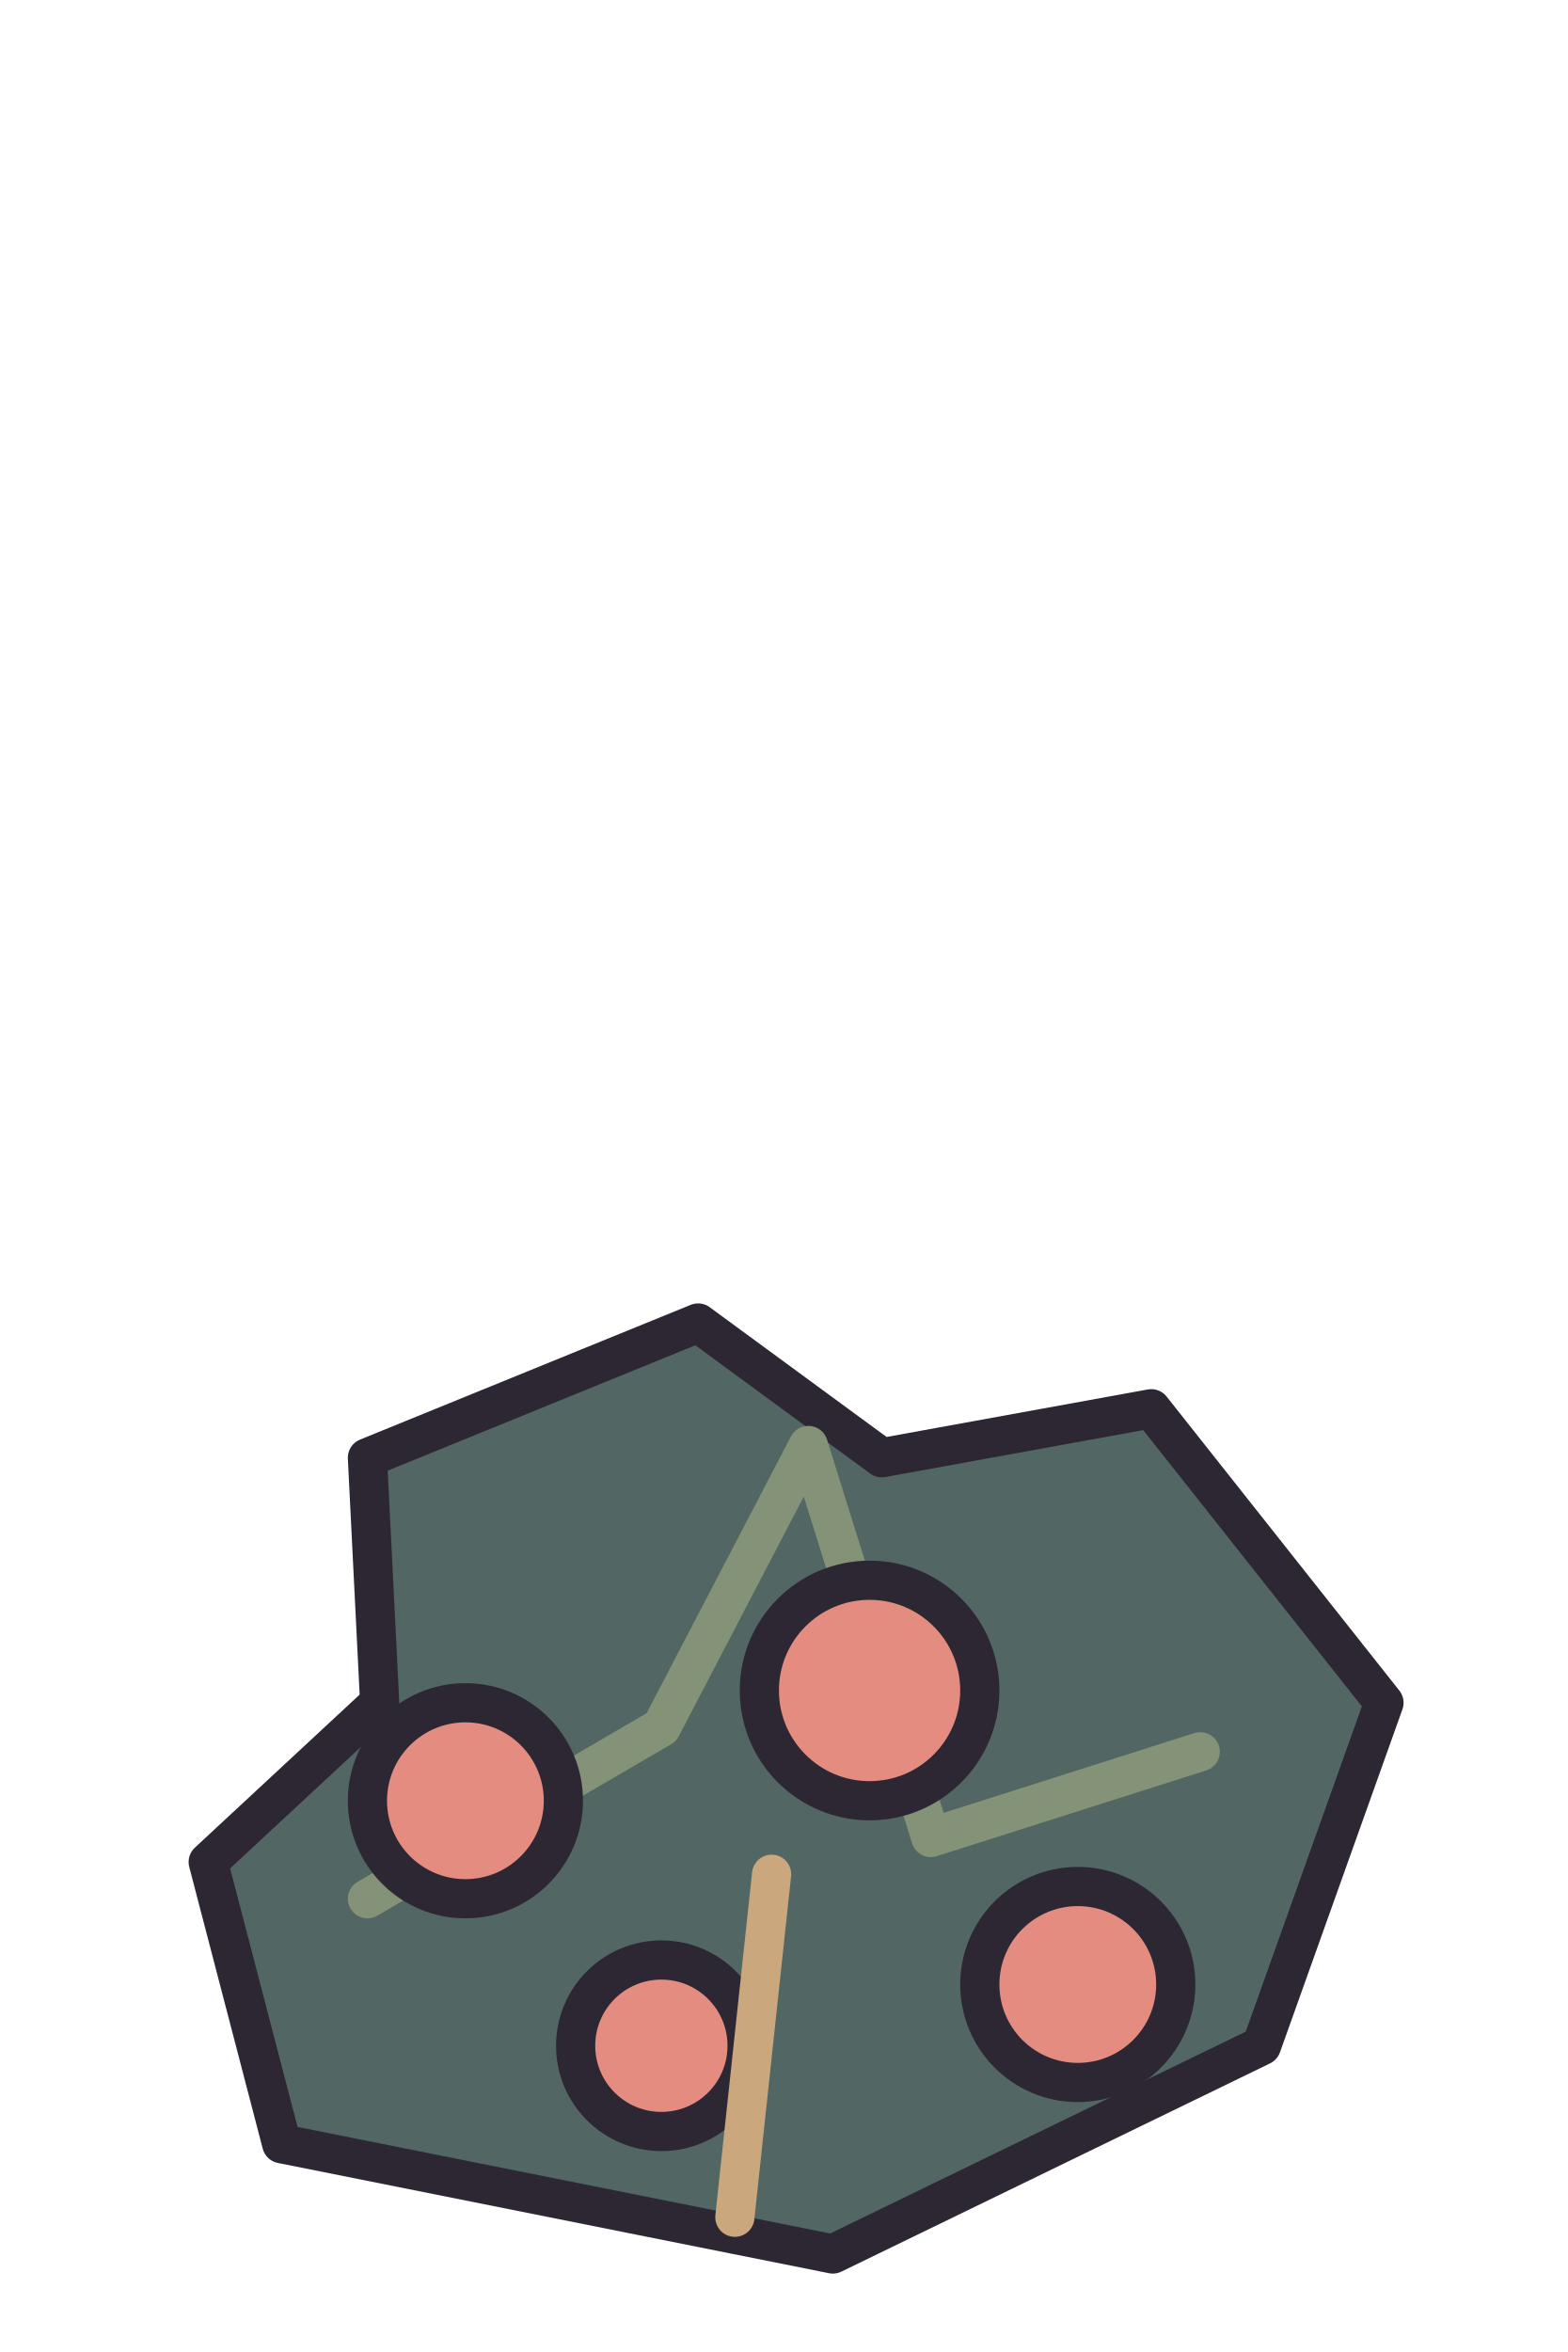
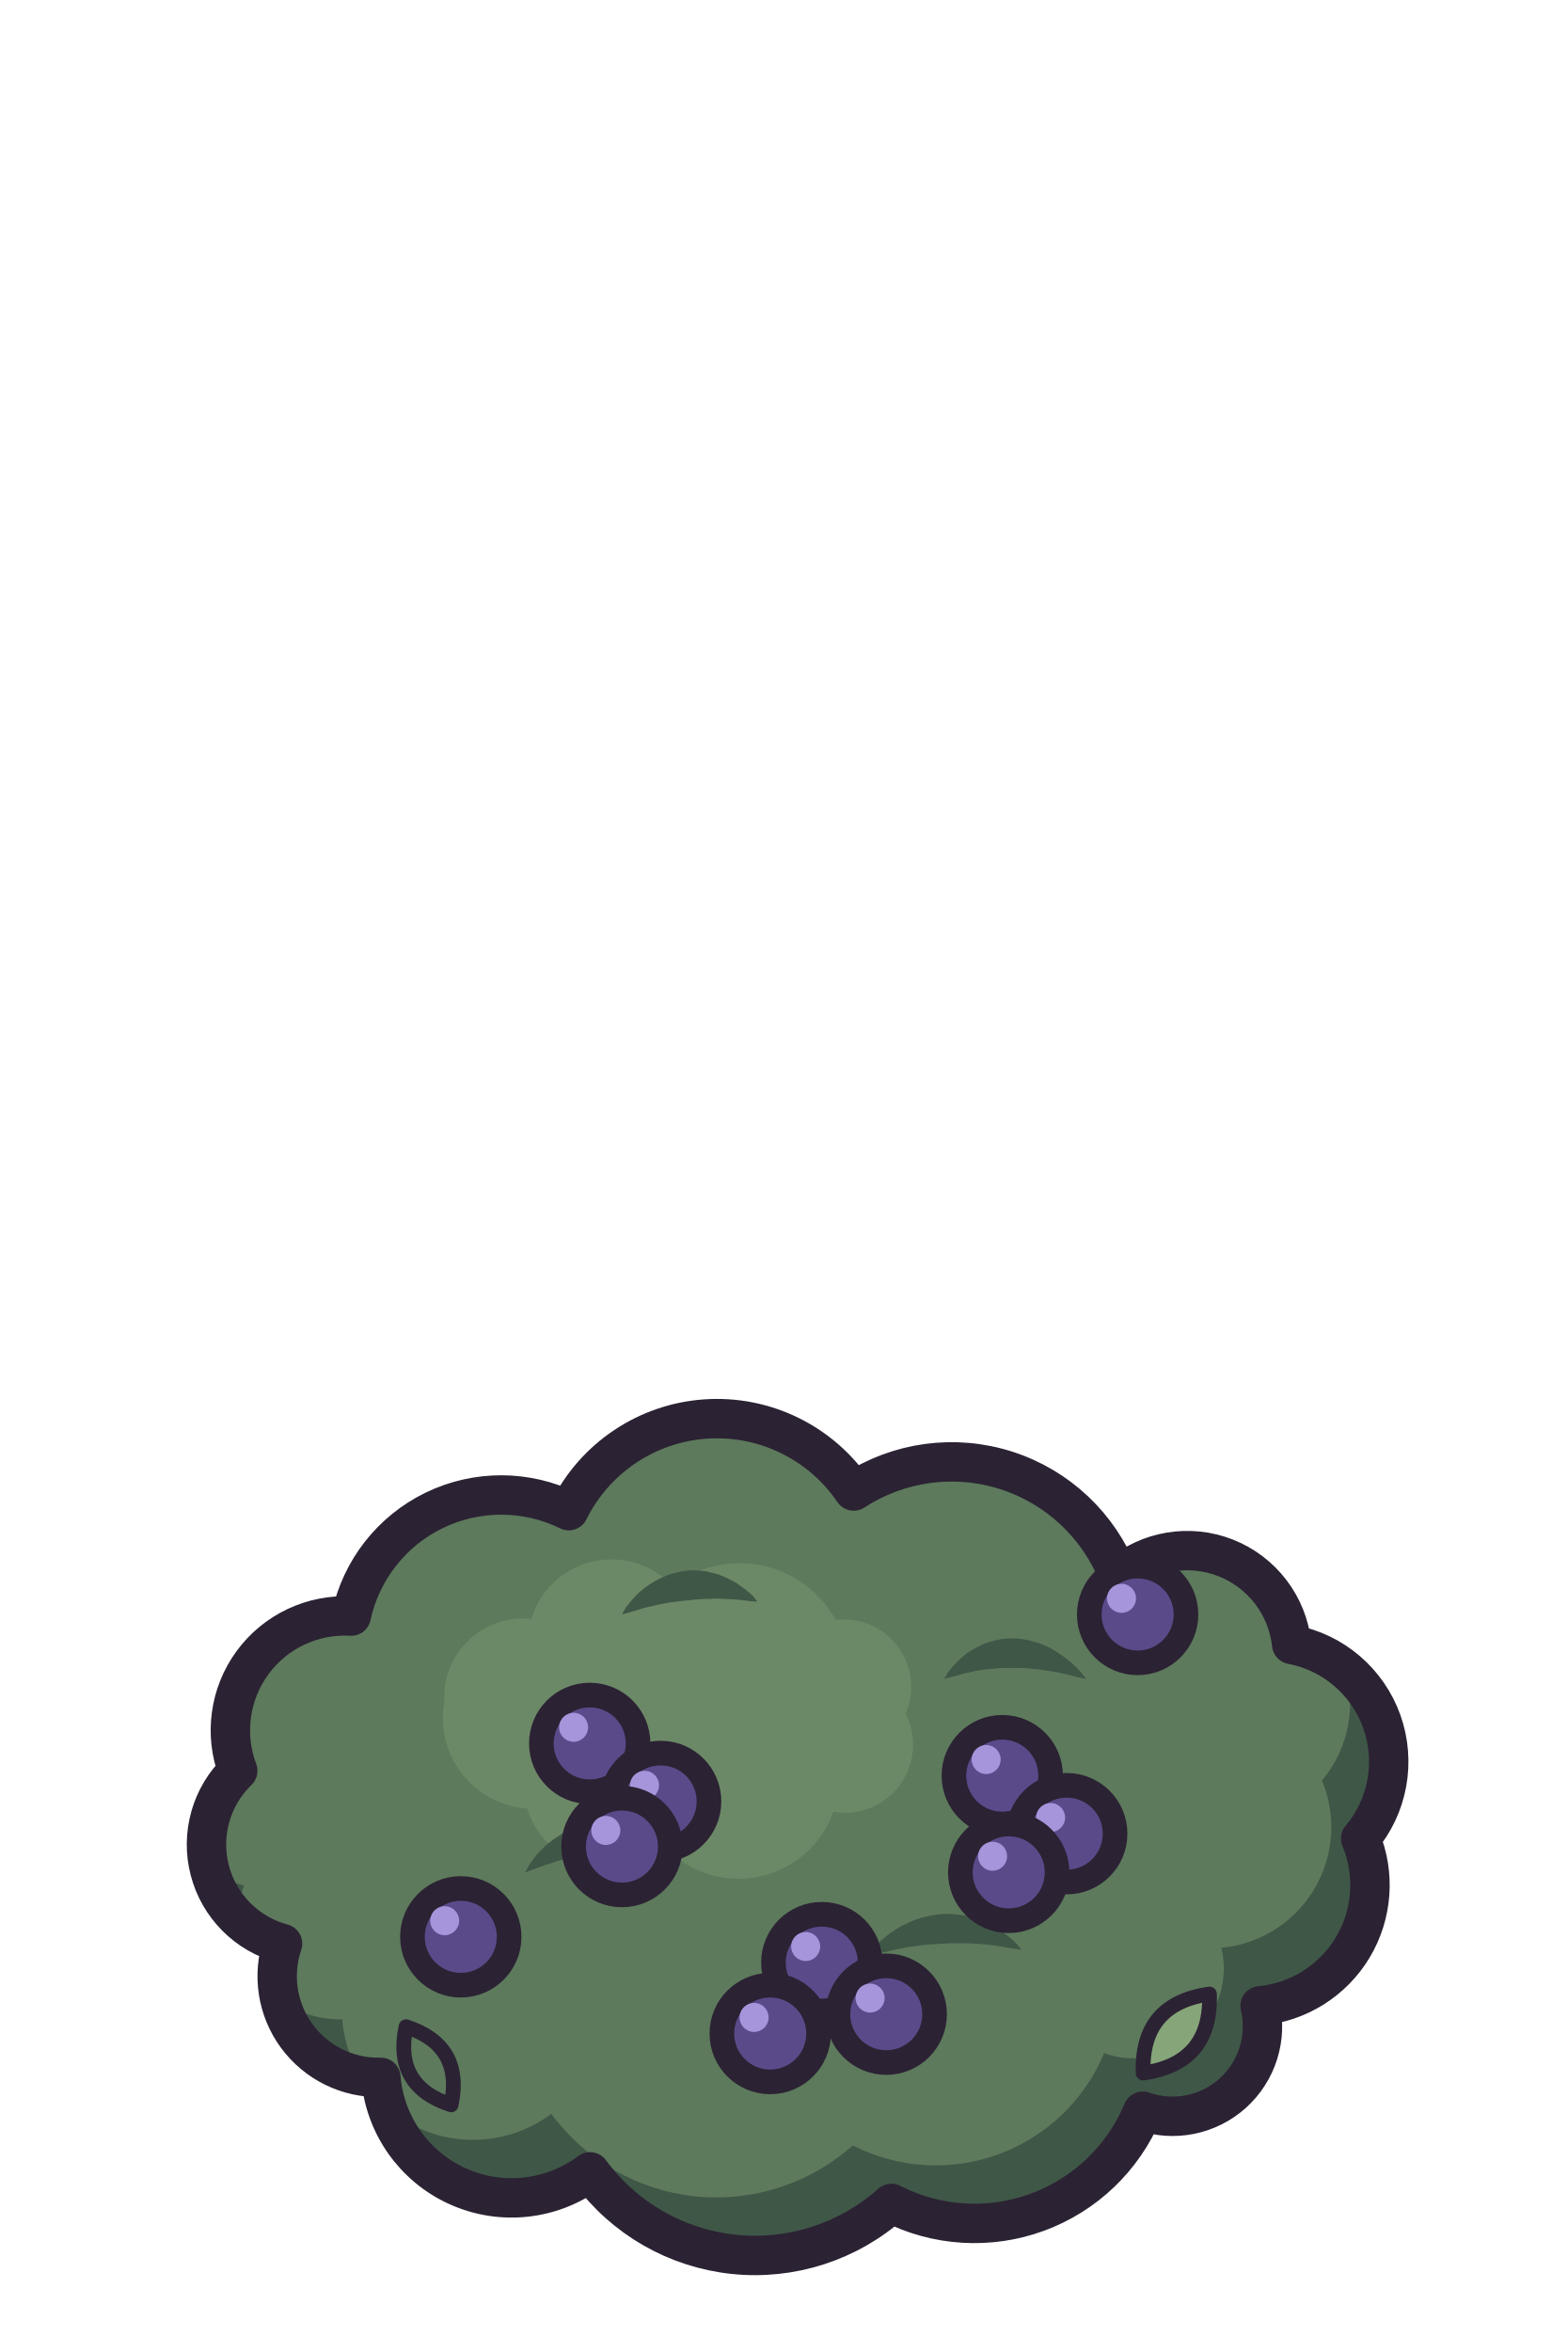
- <svg xmlns="http://www.w3.org/2000/svg" width="128" height="192" viewBox="0 0 128 192">
-   <g stroke="#2d2734" stroke-width="3.2" stroke-linecap="round" stroke-linejoin="round">
-     <path d="M23 175l-6-23 14-13-1-20 27-11 15 11 22-4 19 24-10 28-35 17z" fill="#526663" />
-     <path d="M30 155l24-14 12-23 10 32 22-7" fill="none" stroke="#849277" />
-     <g fill="#e48c7f">
-       <circle cx="38" cy="147" r="8" />
-       <circle cx="71" cy="138" r="9" />
-       <circle cx="88" cy="162" r="8" />
-       <circle cx="54" cy="167" r="7" />
+ <svg xmlns="http://www.w3.org/2000/svg" width="256" height="384" viewBox="0 0 512 768">
+   <defs>
+     <clipPath id="c18">
+       <path d="M429.2 629.5 A37.6 37.6 0 0 1 398.0 681.4 A27.9 27.9 0 0 1 361.6 714.1 A56.6 56.6 0 0 1 283.6 742.7 A63.5 63.5 0 0 1 190.1 732.9 A40.7 40.7 0 0 1 125.2 703.6 A31.4 31.4 0 0 1 94.7 662.1 A31.8 31.8 0 0 1 80.8 608.5 A35.5 35.5 0 0 1 116.0 560.5 A47.6 47.6 0 0 1 183.5 527.8 A51.3 51.3 0 0 1 271.9 521.7 A55.6 55.6 0 0 1 354.1 548.1 A32.6 32.6 0 0 1 407.8 569.3 A37.0 37.0 0 0 1 429.2 629.5 Z" />
+     </clipPath>
+   </defs>
+   <g stroke="#2b2233" stroke-linejoin="round" stroke-linecap="round" stroke-width="8.00">
+     <g transform="translate(-7.4 -62.3) scale(1.05263)">
+       <path d="M429.2 629.5 A37.6 37.6 0 0 1 398.0 681.4 A27.9 27.9 0 0 1 361.6 714.1 A56.6 56.6 0 0 1 283.6 742.7 A63.5 63.5 0 0 1 190.1 732.9 A40.7 40.7 0 0 1 125.2 703.6 A31.4 31.4 0 0 1 94.7 662.1 A31.8 31.8 0 0 1 80.8 608.5 A35.5 35.5 0 0 1 116.0 560.5 A47.6 47.6 0 0 1 183.5 527.8 A51.3 51.3 0 0 1 271.9 521.7 A55.6 55.6 0 0 1 354.1 548.1 A32.6 32.6 0 0 1 407.8 569.3 A37.0 37.0 0 0 1 429.2 629.5 Z" fill="#3f5747" stroke="none" />
+       <g clip-path="url(#c18)">
+         <path d="M429.2 629.5 A37.6 37.6 0 0 1 398.0 681.4 A27.9 27.9 0 0 1 361.6 714.1 A56.6 56.6 0 0 1 283.6 742.7 A63.5 63.5 0 0 1 190.1 732.9 A40.7 40.7 0 0 1 125.2 703.6 A31.4 31.4 0 0 1 94.7 662.1 A31.8 31.8 0 0 1 80.8 608.5 A35.5 35.5 0 0 1 116.0 560.5 A47.6 47.6 0 0 1 183.5 527.8 A51.3 51.3 0 0 1 271.9 521.7 A55.6 55.6 0 0 1 354.1 548.1 A32.6 32.6 0 0 1 407.8 569.3 A37.0 37.0 0 0 1 429.2 629.5 Z" fill="#5d7a5c" stroke="none" transform="translate(-12 -18)" />
+         <path d="M288.0 590.8 A21.1 21.1 0 0 1 265.6 621.2 A31.3 31.3 0 0 1 213.2 632.0 A26.2 26.2 0 0 1 170.6 620.2 A28.1 28.1 0 0 1 144.9 587.1 A24.4 24.4 0 0 1 171.9 561.4 A25.9 25.9 0 0 1 215.7 551.2 A34.0 34.0 0 0 1 266.3 561.7 A20.9 20.9 0 0 1 288.0 590.8 Z" fill="#86a67a" stroke="none" opacity="0.35" />
+       </g>
+       <path d="M429.2 629.5 A37.6 37.6 0 0 1 398.0 681.4 A27.9 27.9 0 0 1 361.6 714.1 A56.6 56.6 0 0 1 283.6 742.7 A63.5 63.5 0 0 1 190.1 732.9 A40.7 40.7 0 0 1 125.2 703.6 A31.4 31.4 0 0 1 94.7 662.1 A31.8 31.8 0 0 1 80.8 608.5 A35.5 35.5 0 0 1 116.0 560.5 A47.6 47.6 0 0 1 183.5 527.8 A51.3 51.3 0 0 1 271.9 521.7 A55.6 55.6 0 0 1 354.1 548.1 A32.6 32.6 0 0 1 407.8 569.3 A37.0 37.0 0 0 1 429.2 629.5 Z" fill="none" stroke-width="12.22" />
+       <path d="M170.0 640.0 L172.2 639.2 L174.3 638.4 L176.3 637.7 L178.2 637.1 L180.0 636.5 L181.8 636.0 L183.5 635.5 L185.2 635.2 L186.9 634.8 L188.5 634.5 L190.0 634.3 L191.6 634.0 L193.2 633.8 L194.8 633.7 L196.4 633.5 L198.1 633.4 L199.8 633.3 L201.6 633.3 L203.4 633.3 L205.4 633.4 L207.4 633.5 L209.4 633.7 L211.6 633.9 L214.0 634.0 L214.0 634.0 L212.4 632.2 L210.6 630.8 L208.8 629.5 L206.9 628.3 L204.9 627.3 L202.9 626.5 L200.9 625.8 L198.8 625.3 L196.7 624.9 L194.6 624.8 L192.5 624.8 L190.4 625.0 L188.3 625.3 L186.3 625.9 L184.3 626.6 L182.3 627.5 L180.5 628.6 L178.7 629.8 L177.0 631.1 L175.4 632.6 L173.8 634.2 L172.4 636.0 L171.1 637.9 L170.0 640.0 Z" fill="#3f5747" stroke="none" opacity="1" />
+       <path d="M276.0 666.0 L278.5 665.5 L280.8 664.9 L283.0 664.4 L285.1 663.9 L287.2 663.5 L289.2 663.1 L291.1 662.9 L293.0 662.6 L294.8 662.4 L296.6 662.3 L298.4 662.2 L300.2 662.1 L302.0 662.0 L303.7 662.0 L305.5 662.0 L307.3 662.0 L309.2 662.1 L311.1 662.2 L313.1 662.4 L315.1 662.6 L317.2 662.9 L319.3 663.3 L321.6 663.7 L324.0 664.0 L324.0 664.0 L322.4 662.1 L320.7 660.5 L318.8 659.0 L316.9 657.7 L314.9 656.5 L312.9 655.5 L310.8 654.7 L308.7 654.0 L306.5 653.4 L304.3 653.1 L302.0 652.9 L299.8 652.9 L297.6 653.1 L295.4 653.5 L293.2 654.0 L291.0 654.7 L288.9 655.6 L286.8 656.6 L284.8 657.8 L282.9 659.1 L281.0 660.6 L279.2 662.2 L277.5 664.0 L276.0 666.0 Z" fill="#3f5747" stroke="none" opacity="1" />
+       <path d="M300.0 580.0 L302.2 579.4 L304.2 578.9 L306.1 578.3 L308.0 577.9 L309.8 577.5 L311.5 577.2 L313.2 577.0 L314.8 576.9 L316.3 576.7 L317.9 576.6 L319.5 576.6 L321.0 576.6 L322.6 576.6 L324.2 576.6 L325.8 576.7 L327.5 576.9 L329.3 577.0 L331.1 577.3 L333.0 577.6 L335.0 577.9 L337.1 578.4 L339.3 578.9 L341.5 579.5 L344.0 580.0 L344.0 580.0 L342.5 578.0 L340.8 576.2 L339.0 574.6 L337.2 573.2 L335.3 571.9 L333.4 570.7 L331.4 569.7 L329.4 568.9 L327.3 568.3 L325.2 567.8 L323.1 567.5 L321.0 567.4 L318.9 567.5 L316.8 567.8 L314.8 568.3 L312.8 568.9 L310.9 569.8 L309.0 570.8 L307.2 571.9 L305.6 573.2 L304.0 574.7 L302.5 576.3 L301.1 578.0 L300.0 580.0 Z" fill="#3f5747" stroke="none" opacity="1" />
+       <path d="M200.0 560.0 L202.2 559.4 L204.2 558.8 L206.1 558.2 L208.0 557.7 L209.8 557.3 L211.5 556.9 L213.2 556.6 L214.8 556.3 L216.4 556.1 L217.9 555.9 L219.4 555.7 L220.9 555.6 L222.4 555.4 L223.9 555.3 L225.5 555.2 L227.0 555.2 L228.7 555.1 L230.3 555.1 L232.1 555.2 L233.9 555.3 L235.8 555.4 L237.7 555.6 L239.8 555.9 L242.0 556.0 L242.0 556.0 L240.6 554.2 L239.0 552.8 L237.3 551.5 L235.6 550.3 L233.8 549.3 L231.9 548.4 L230.0 547.6 L228.1 547.1 L226.1 546.6 L224.1 546.4 L222.1 546.3 L220.1 546.4 L218.1 546.7 L216.1 547.2 L214.2 547.8 L212.3 548.6 L210.5 549.5 L208.7 550.6 L207.0 551.8 L205.4 553.1 L203.9 554.6 L202.5 556.2 L201.1 558.0 L200.0 560.0 Z" fill="#3f5747" stroke="none" opacity="1" />
+       <circle cx="190" cy="600" r="15" fill="#5b4a8a" stroke-width="7.64" />
+       <circle cx="185" cy="595" r="4.5" fill="#a795db" stroke="none" />
+       <circle cx="212" cy="618" r="15" fill="#5b4a8a" stroke-width="7.64" />
+       <circle cx="207" cy="613" r="4.5" fill="#a795db" stroke="none" />
+       <circle cx="200" cy="632" r="15" fill="#5b4a8a" stroke-width="7.64" />
+       <circle cx="195" cy="627" r="4.5" fill="#a795db" stroke="none" />
+       <circle cx="318" cy="610" r="15" fill="#5b4a8a" stroke-width="7.64" />
+       <circle cx="313" cy="605" r="4.5" fill="#a795db" stroke="none" />
+       <circle cx="338" cy="628" r="15" fill="#5b4a8a" stroke-width="7.64" />
+       <circle cx="333" cy="623" r="4.5" fill="#a795db" stroke="none" />
+       <circle cx="320" cy="640" r="15" fill="#5b4a8a" stroke-width="7.64" />
+       <circle cx="315" cy="635" r="4.5" fill="#a795db" stroke="none" />
+       <circle cx="262" cy="668" r="15" fill="#5b4a8a" stroke-width="7.64" />
+       <circle cx="257" cy="663" r="4.5" fill="#a795db" stroke="none" />
+       <circle cx="282" cy="684" r="15" fill="#5b4a8a" stroke-width="7.64" />
+       <circle cx="277" cy="679" r="4.5" fill="#a795db" stroke="none" />
+       <circle cx="246" cy="690" r="15" fill="#5b4a8a" stroke-width="7.64" />
+       <circle cx="241" cy="685" r="4.5" fill="#a795db" stroke="none" />
+       <circle cx="360" cy="560" r="15" fill="#5b4a8a" stroke-width="7.64" />
+       <circle cx="355" cy="555" r="4.5" fill="#a795db" stroke="none" />
+       <circle cx="150" cy="660" r="15" fill="#5b4a8a" stroke-width="7.64" />
+       <circle cx="145" cy="655" r="4.5" fill="#a795db" stroke="none" />
+       <path d="M0 -10 Q9 0 0 10 Q-9 0 0 -10 Z" transform="translate(372.0 690.0) rotate(40.0) scale(1.6)" fill="#86a67a" stroke-width="2.86" />
+       <path d="M0 -10 Q9 0 0 10 Q-9 0 0 -10 Z" transform="translate(140.0 700.0) rotate(-30.0) scale(1.4)" fill="#5d7a5c" stroke-width="3.27" />
    </g>
-     <path d="M60 181l3-28" stroke="#caa77d" />
  </g>
</svg>
